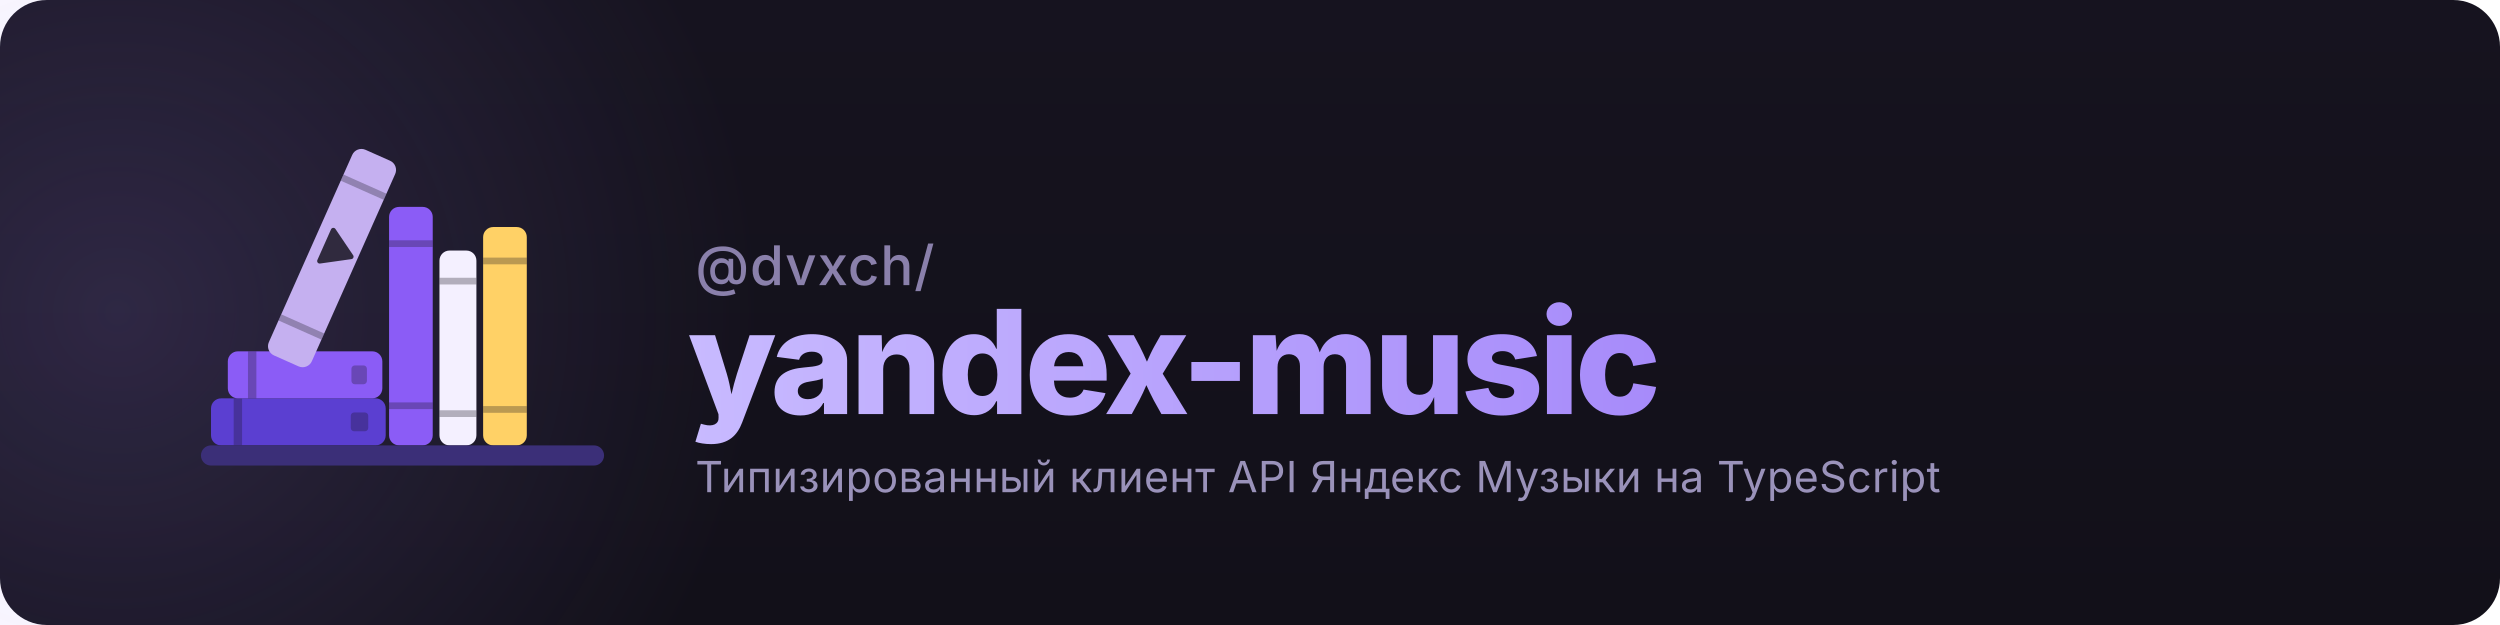
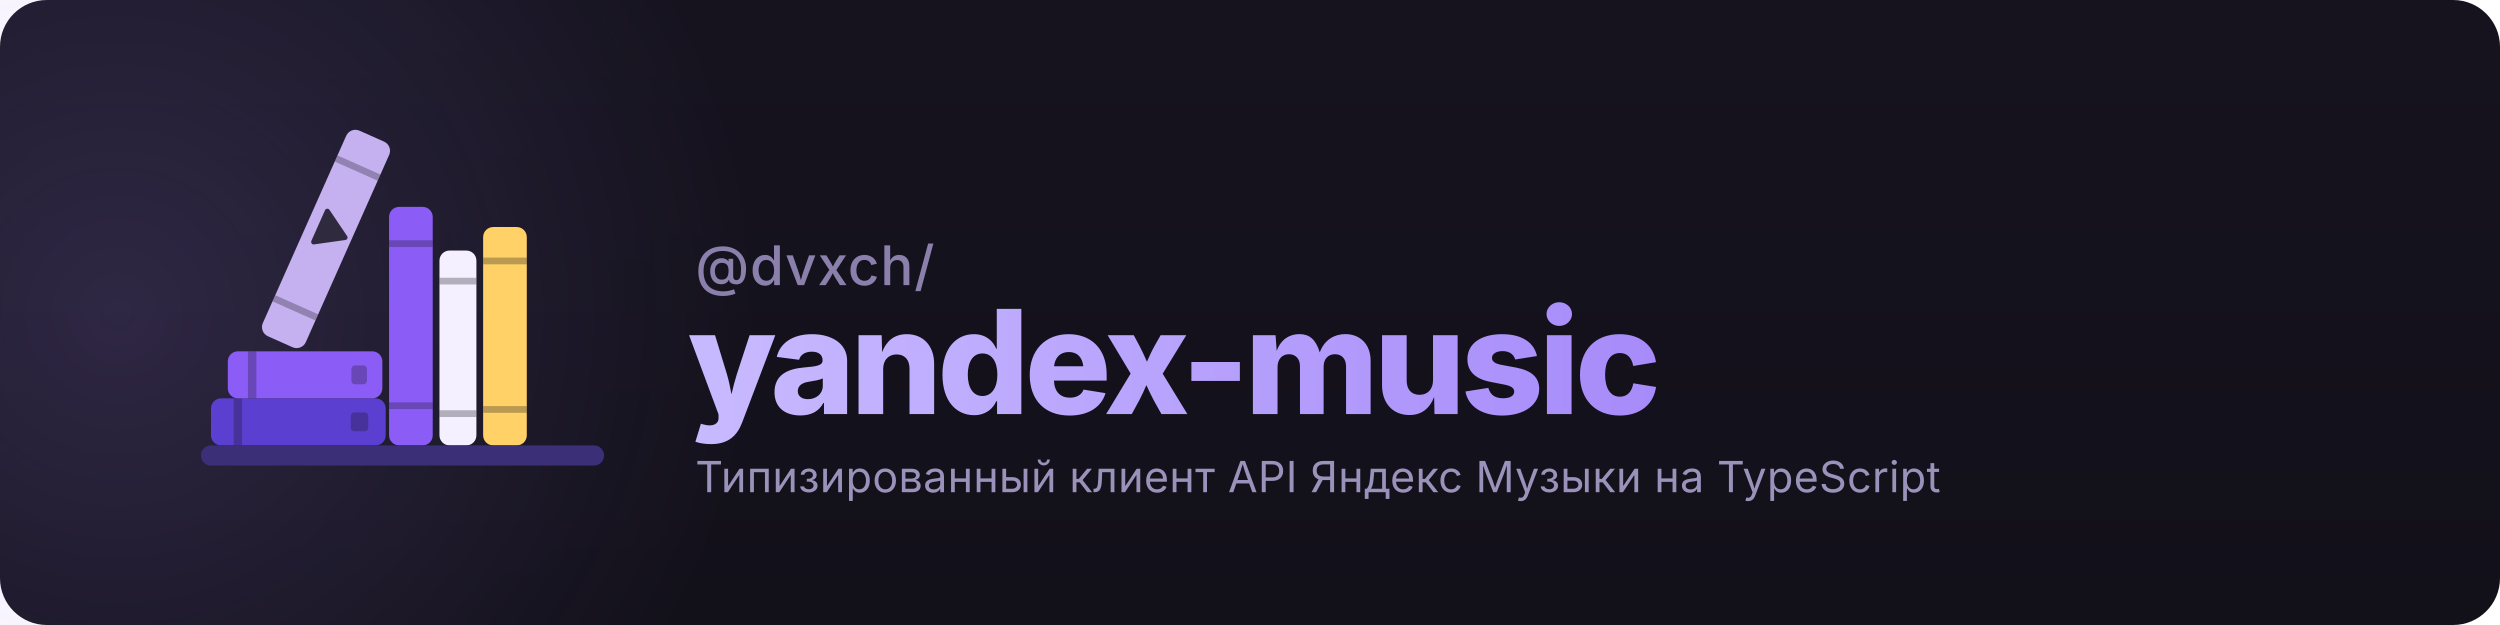
<svg xmlns="http://www.w3.org/2000/svg" viewBox="0 0 1280 320" width="1280" height="320" font-family="Inter, -apple-system, BlinkMacSystemFont, 'Segoe UI', Roboto, Helvetica, Arial, sans-serif">
  <defs>
    <linearGradient id="bg" x1="0" y1="0" x2="0" y2="1">
      <stop offset="0" stop-color="#16131f" />
      <stop offset="1" stop-color="#121019" />
    </linearGradient>
    <radialGradient id="glow" cx="0.2" cy="0.5" r="0.55">
      <stop offset="0" stop-color="#a78bfa" stop-opacity="0.18" />
      <stop offset="1" stop-color="#a78bfa" stop-opacity="0" />
    </radialGradient>
    <linearGradient id="wm" x1="0" y1="0" x2="1" y2="0">
      <stop offset="0" stop-color="#c8baff" />
      <stop offset="1" stop-color="#a78bfa" />
    </linearGradient>
  </defs>
  <rect width="1280" height="320" rx="24" fill="url(#bg)" />
  <circle cx="240" cy="160" r="300" fill="url(#glow)" />
  <g transform="translate(96 44) scale(0.86)">
    <rect x="14.0" y="186.0" width="104" height="28" rx="6" fill="#5b3fd1" />
    <rect x="27.5" y="186.0" width="5" height="28" fill="#16131f" opacity=".3" />
    <rect x="97.2" y="194.4" width="10.4" height="11.2" rx="2" fill="#16131f" opacity=".3" />
    <rect x="24.0" y="158.0" width="92" height="28" rx="6" fill="#8b5cf6" />
    <rect x="36.0" y="158.0" width="5" height="28" fill="#16131f" opacity=".3" />
    <rect x="97.6" y="166.4" width="9.2" height="11.2" rx="2" fill="#16131f" opacity=".3" />
-     <g transform="rotate(24 46 158)">
-       <rect x="46" y="24" width="28" height="134" rx="6" fill="#C5B0F0" />
-       <rect x="46" y="42.8" width="28" height="4" fill="#16131f" opacity=".3" />
-       <rect x="46" y="133.9" width="28" height="4" fill="#16131f" opacity=".3" />
-       <polygon points="54.0,75.6 54.0,95.6 70.0,85.6" fill="#16131f" opacity=".85" stroke="#16131f" stroke-width="3" stroke-linejoin="round" />
+     <g transform="rotate(24 68 158)">
+       <rect x="40" y="24" width="28" height="134" rx="6" fill="#C5B0F0" />
+       <rect x="40" y="42.8" width="28" height="4" fill="#16131f" opacity=".3" />
+       <rect x="40" y="133.9" width="28" height="4" fill="#16131f" opacity=".3" />
+       <polygon points="48.0,75.6 48.0,95.6 64.0,85.6" fill="#16131f" opacity=".85" stroke="#16131f" stroke-width="3" stroke-linejoin="round" />
    </g>
    <rect x="120" y="72" width="26" height="142" rx="6" fill="#8b5cf6" />
    <rect x="120" y="91.9" width="26" height="4" fill="#16131f" opacity=".3" />
    <rect x="120" y="188.4" width="26" height="4" fill="#16131f" opacity=".3" />
    <rect x="150" y="98" width="22" height="116" rx="6" fill="#F4F0FF" />
    <rect x="150" y="114.2" width="22" height="4" fill="#16131f" opacity=".3" />
    <rect x="150" y="193.1" width="22" height="4" fill="#16131f" opacity=".3" />
    <rect x="176" y="84" width="26" height="130" rx="6" fill="#FFD166" />
    <rect x="176" y="102.2" width="26" height="4" fill="#16131f" opacity=".3" />
    <rect x="176" y="190.6" width="26" height="4" fill="#16131f" opacity=".3" />
    <rect x="8" y="214" width="240" height="12" rx="6" fill="#3b2f78" />
  </g>
  <text x="356" y="146" font-size="28" font-weight="500" fill="#8a80ab" letter-spacing="0.5">@dvxch/</text>
  <text x="352" y="212" font-size="74" font-weight="800" fill="url(#wm)" letter-spacing="-2.5">yandex-music</text>
  <text x="356" y="252" font-size="22" font-weight="400" fill="#9a92ba" letter-spacing="0.2">Типизированный клиент API Яндекс Музыки на TypeScript</text>
</svg>
